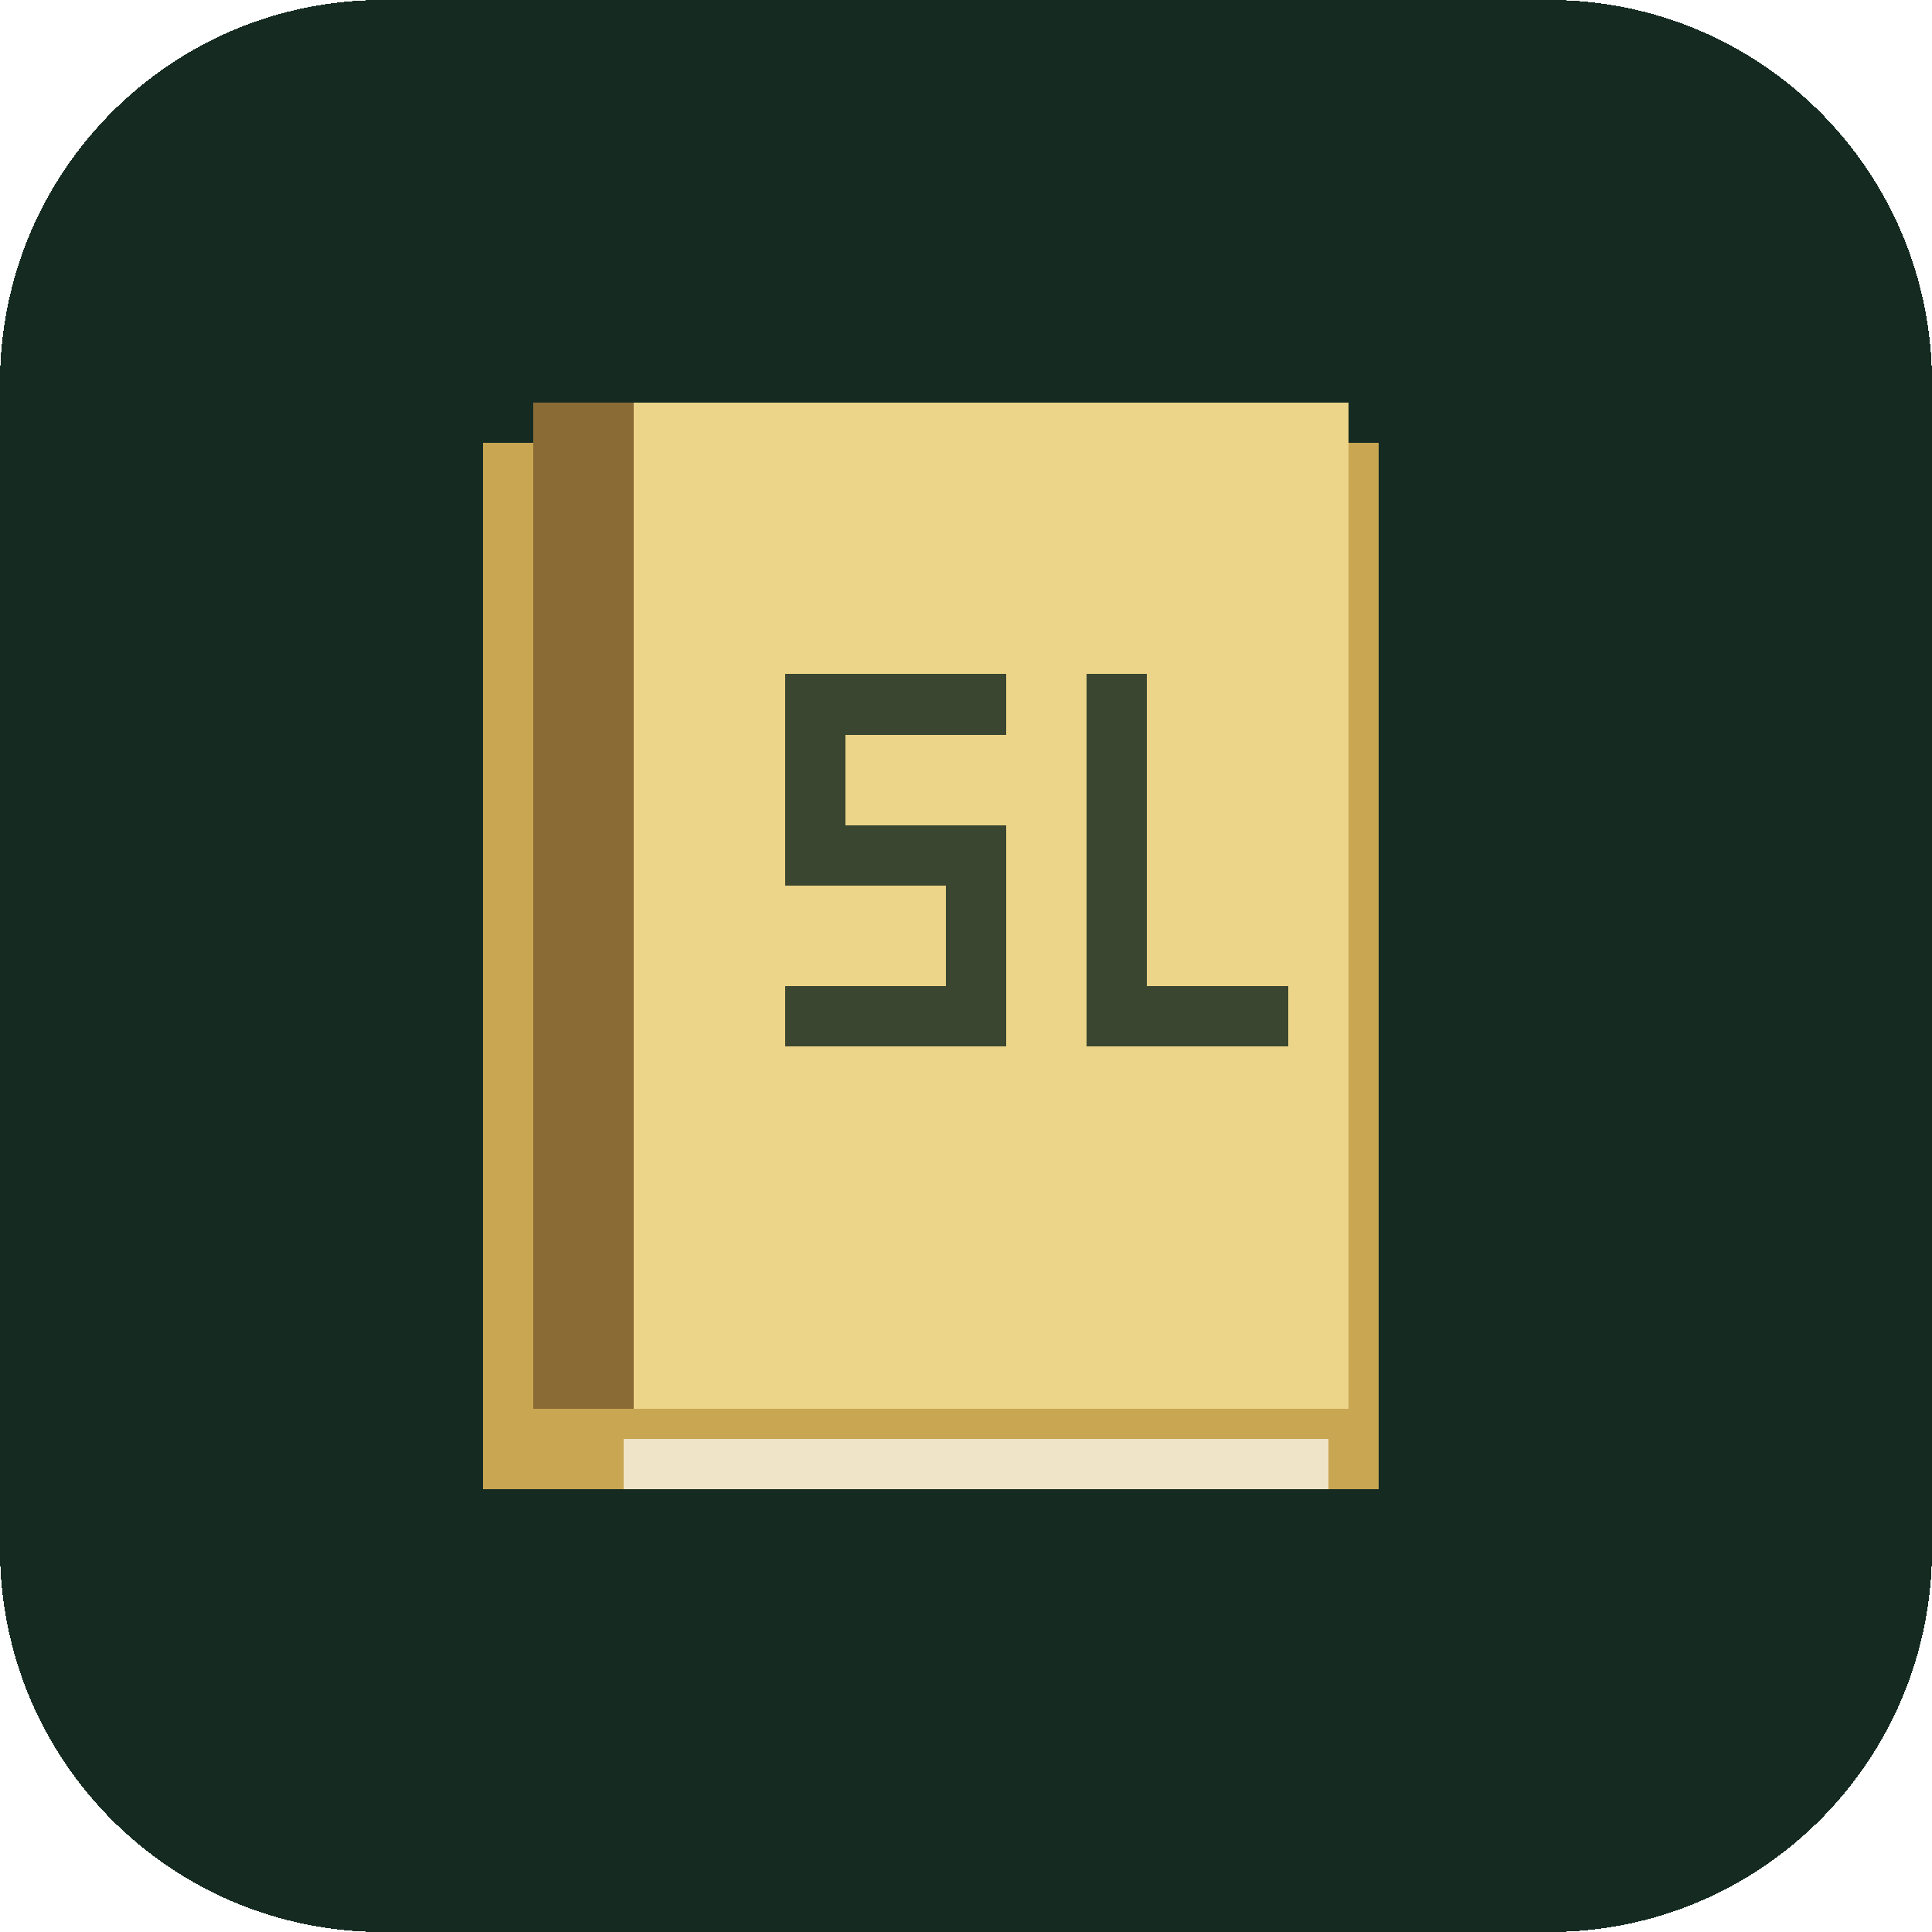
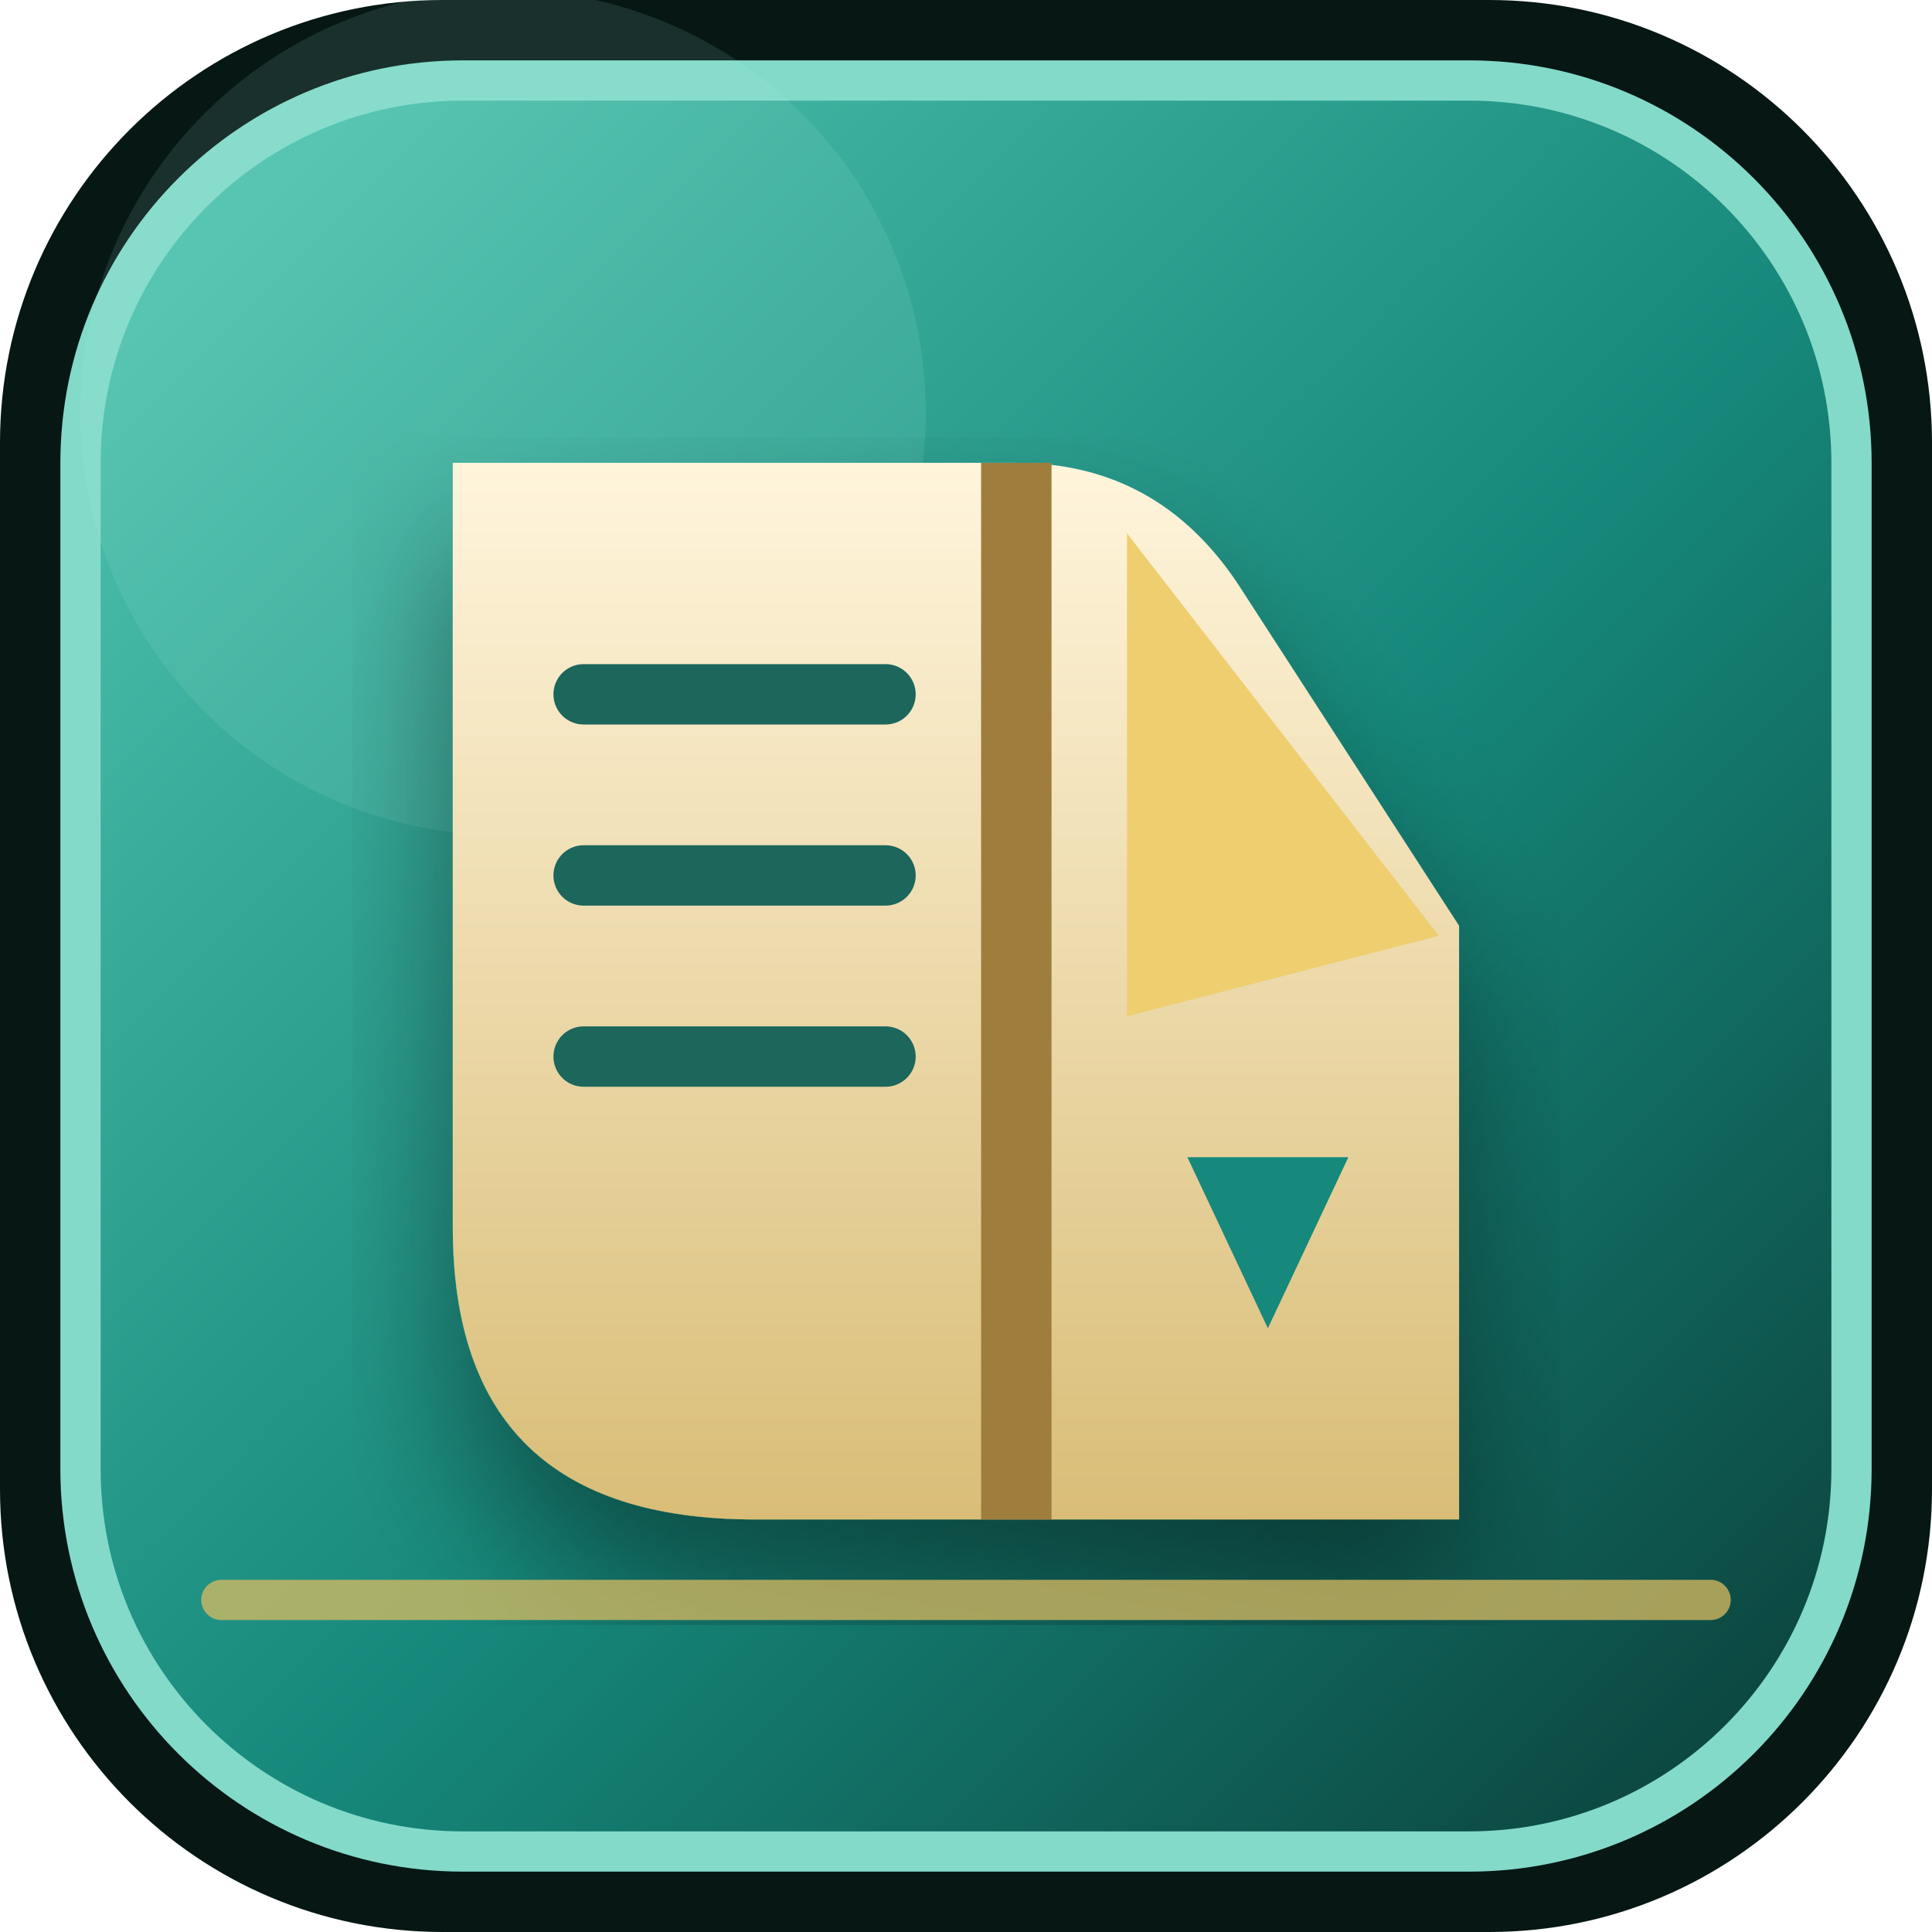
- <svg xmlns="http://www.w3.org/2000/svg" viewBox="0 0 192 192" shape-rendering="crispEdges">
-   <rect width="192" height="192" rx="38" fill="#152b22" />
-   <path fill="#c9a652" d="M48 44h89v104H48z" />
-   <path fill="#ecd488" d="M53 40h81v100H53z" />
-   <path fill="#8b6b35" d="M53 40h10v100H53z" />
-   <path fill="#efe4c8" d="M62 143h70v5H62z" />
-   <path fill="#3a4630" d="M78 67h22v6H84v9h16v22H78v-6h16V88H78zm30 0h6v31h14v6h-20z" />
+ <svg xmlns="http://www.w3.org/2000/svg" viewBox="0 0 192 192">
+   <defs>
+     <linearGradient id="bg" x1="0" y1="0" x2="1" y2="1">
+       <stop stop-color="#55c8b4" />
+       <stop offset=".55" stop-color="#16887b" />
+       <stop offset="1" stop-color="#0a3d38" />
+     </linearGradient>
+     <linearGradient id="page" x1="0" y1="0" x2="0" y2="1">
+       <stop stop-color="#fff5dc" />
+       <stop offset="1" stop-color="#d9bd77" />
+     </linearGradient>
+     <filter id="shadow">
+       <feDropShadow dx="0" dy="8" stdDeviation="7" flood-opacity=".4" />
+     </filter>
+   </defs>
+   <rect width="192" height="192" rx="44" fill="#061714" />
+   <rect x="8" y="8" width="176" height="176" rx="38" fill="url(#bg)" stroke="#84dac9" stroke-width="4" />
+   <circle cx="50" cy="41" r="42" fill="#a6f1e1" opacity=".12" />
+   <g filter="url(#shadow)">
+     <path d="M45 46h56q14 0 22 12l22 34v59H75q-30 0-30-29z" fill="url(#page)" />
+     <path d="M101 46v105" stroke="#9f7d3d" stroke-width="7" />
+     <path d="M112 53l31 40-31 8z" fill="#efce70" />
+     <path d="M58 69h30m-30 18h30m-30 18h30" stroke="#1a665c" stroke-width="6" stroke-linecap="round" />
+     <path d="M118 115h16l-8 17z" fill="#16887b" />
+   </g>
+   <path d="M22 159h148" stroke="#dabb62" stroke-width="4" stroke-linecap="round" opacity=".75" />
</svg>
